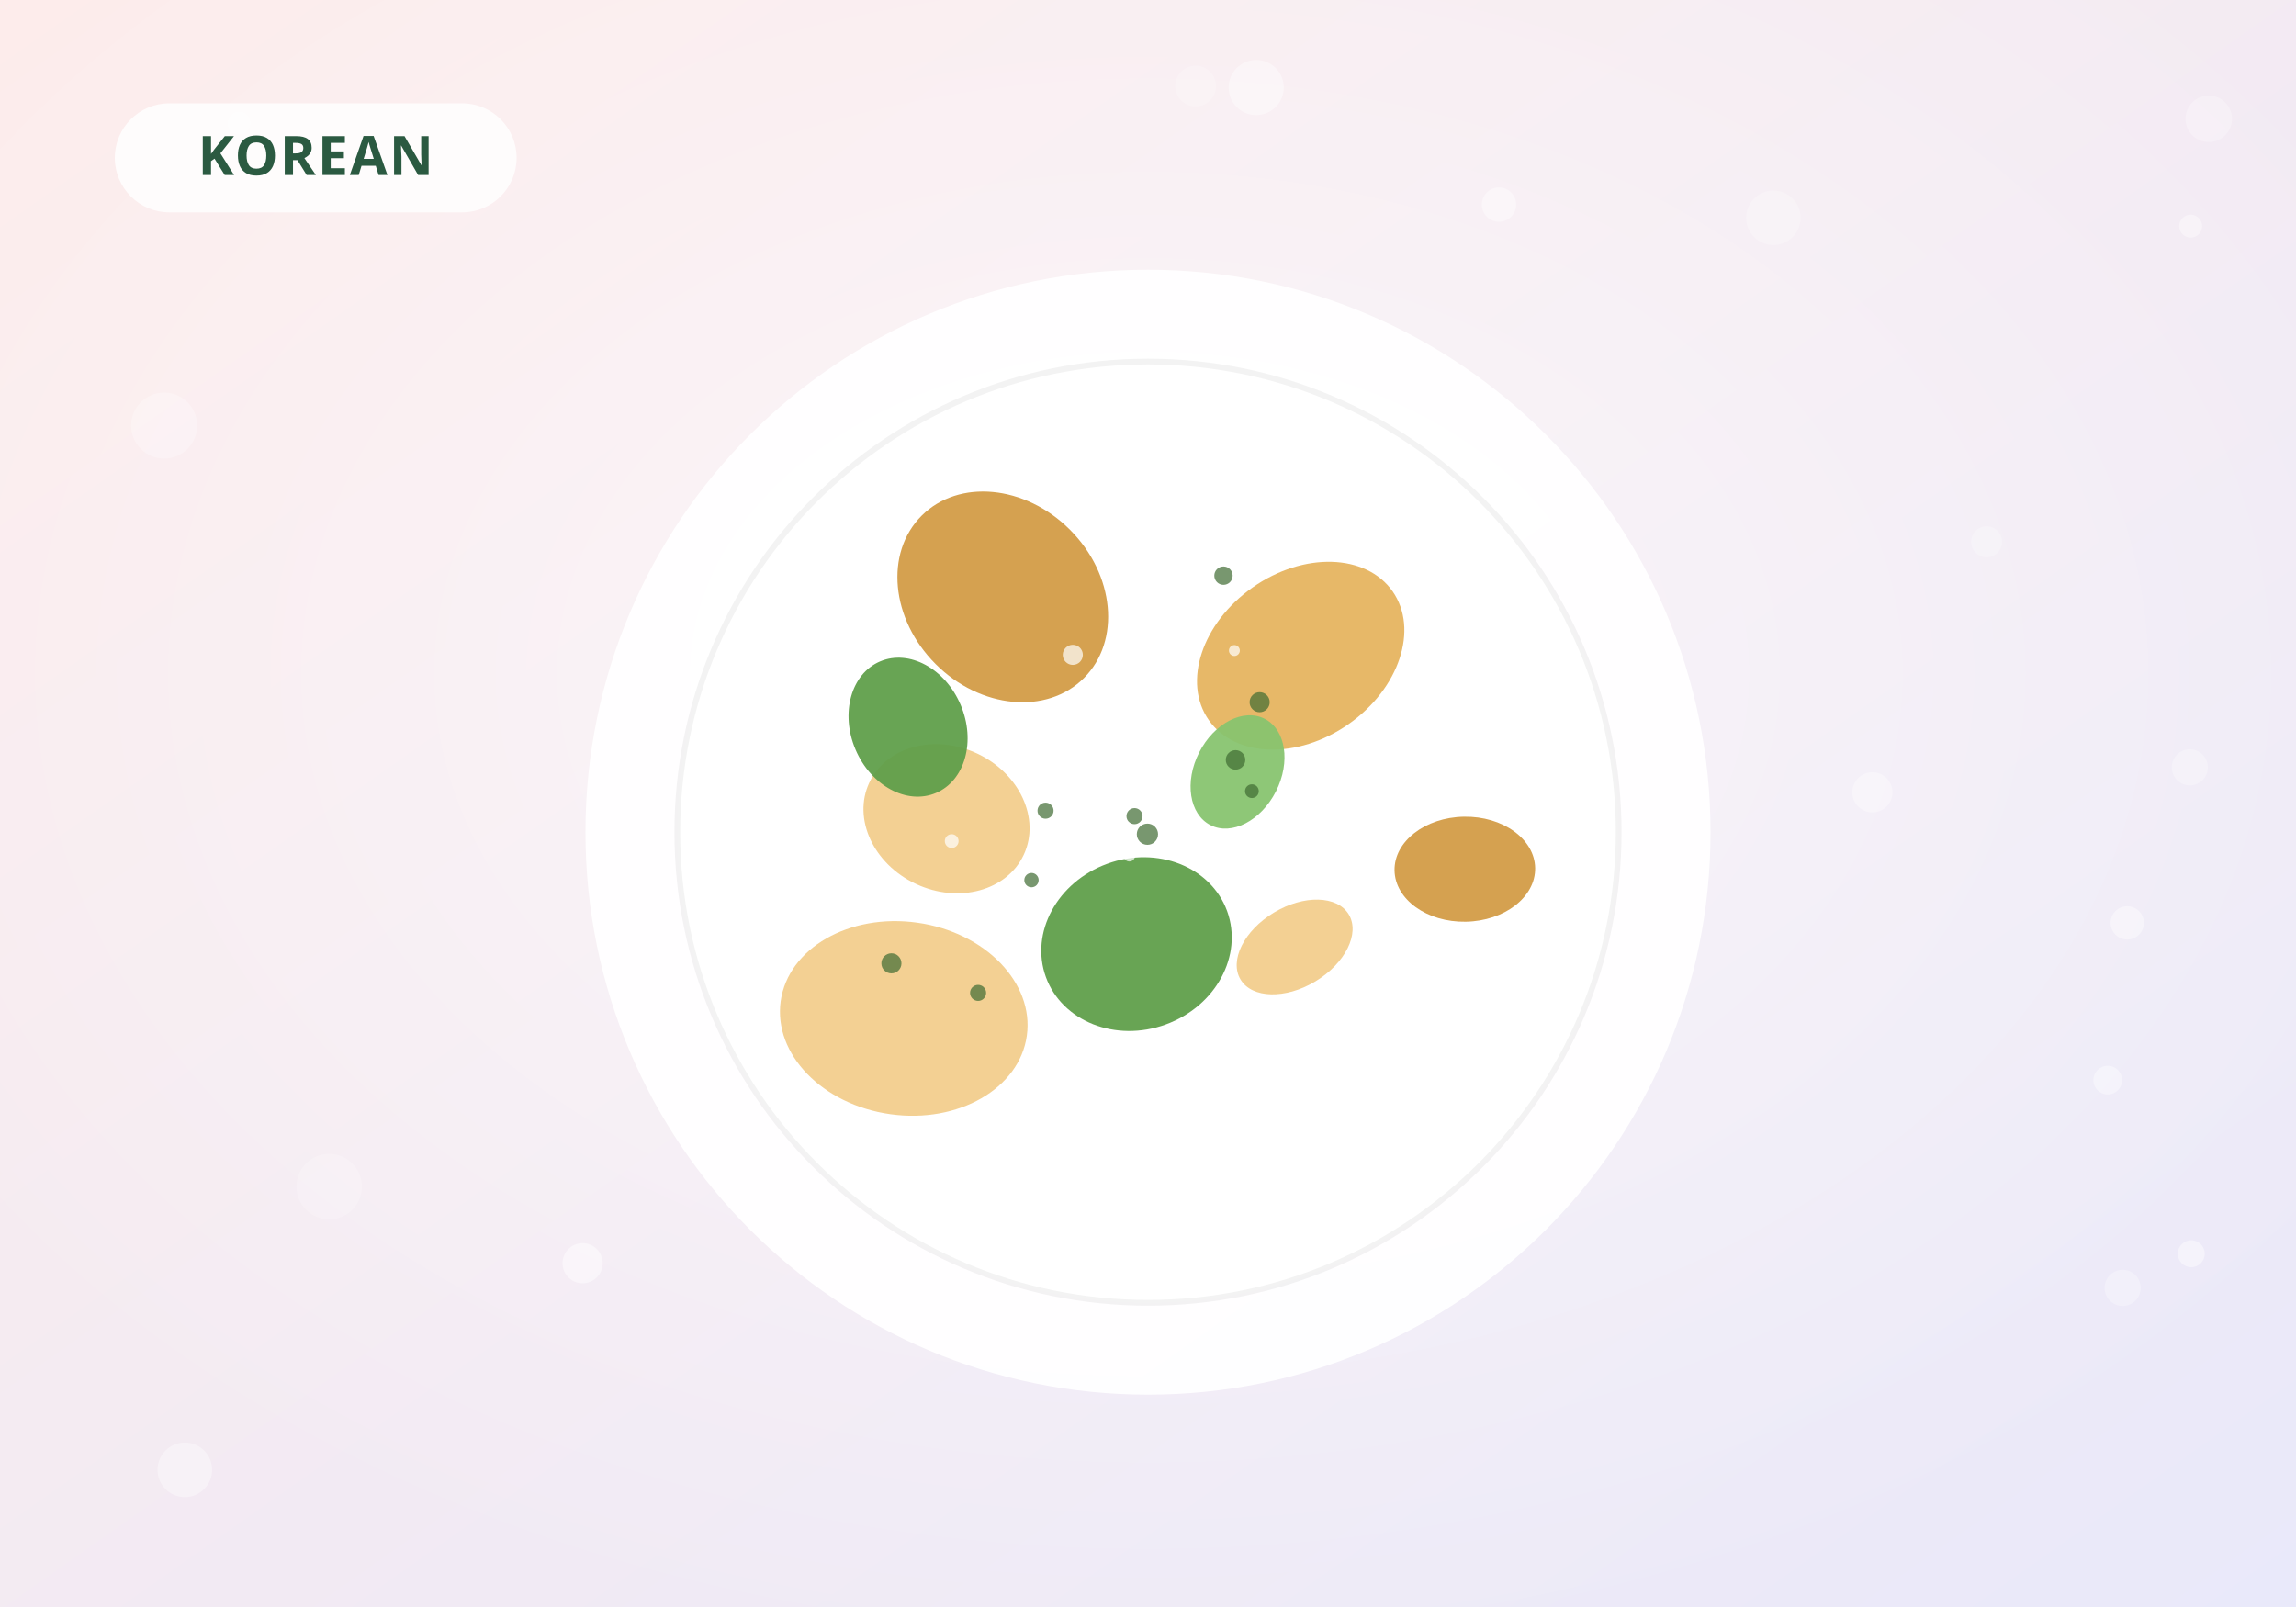
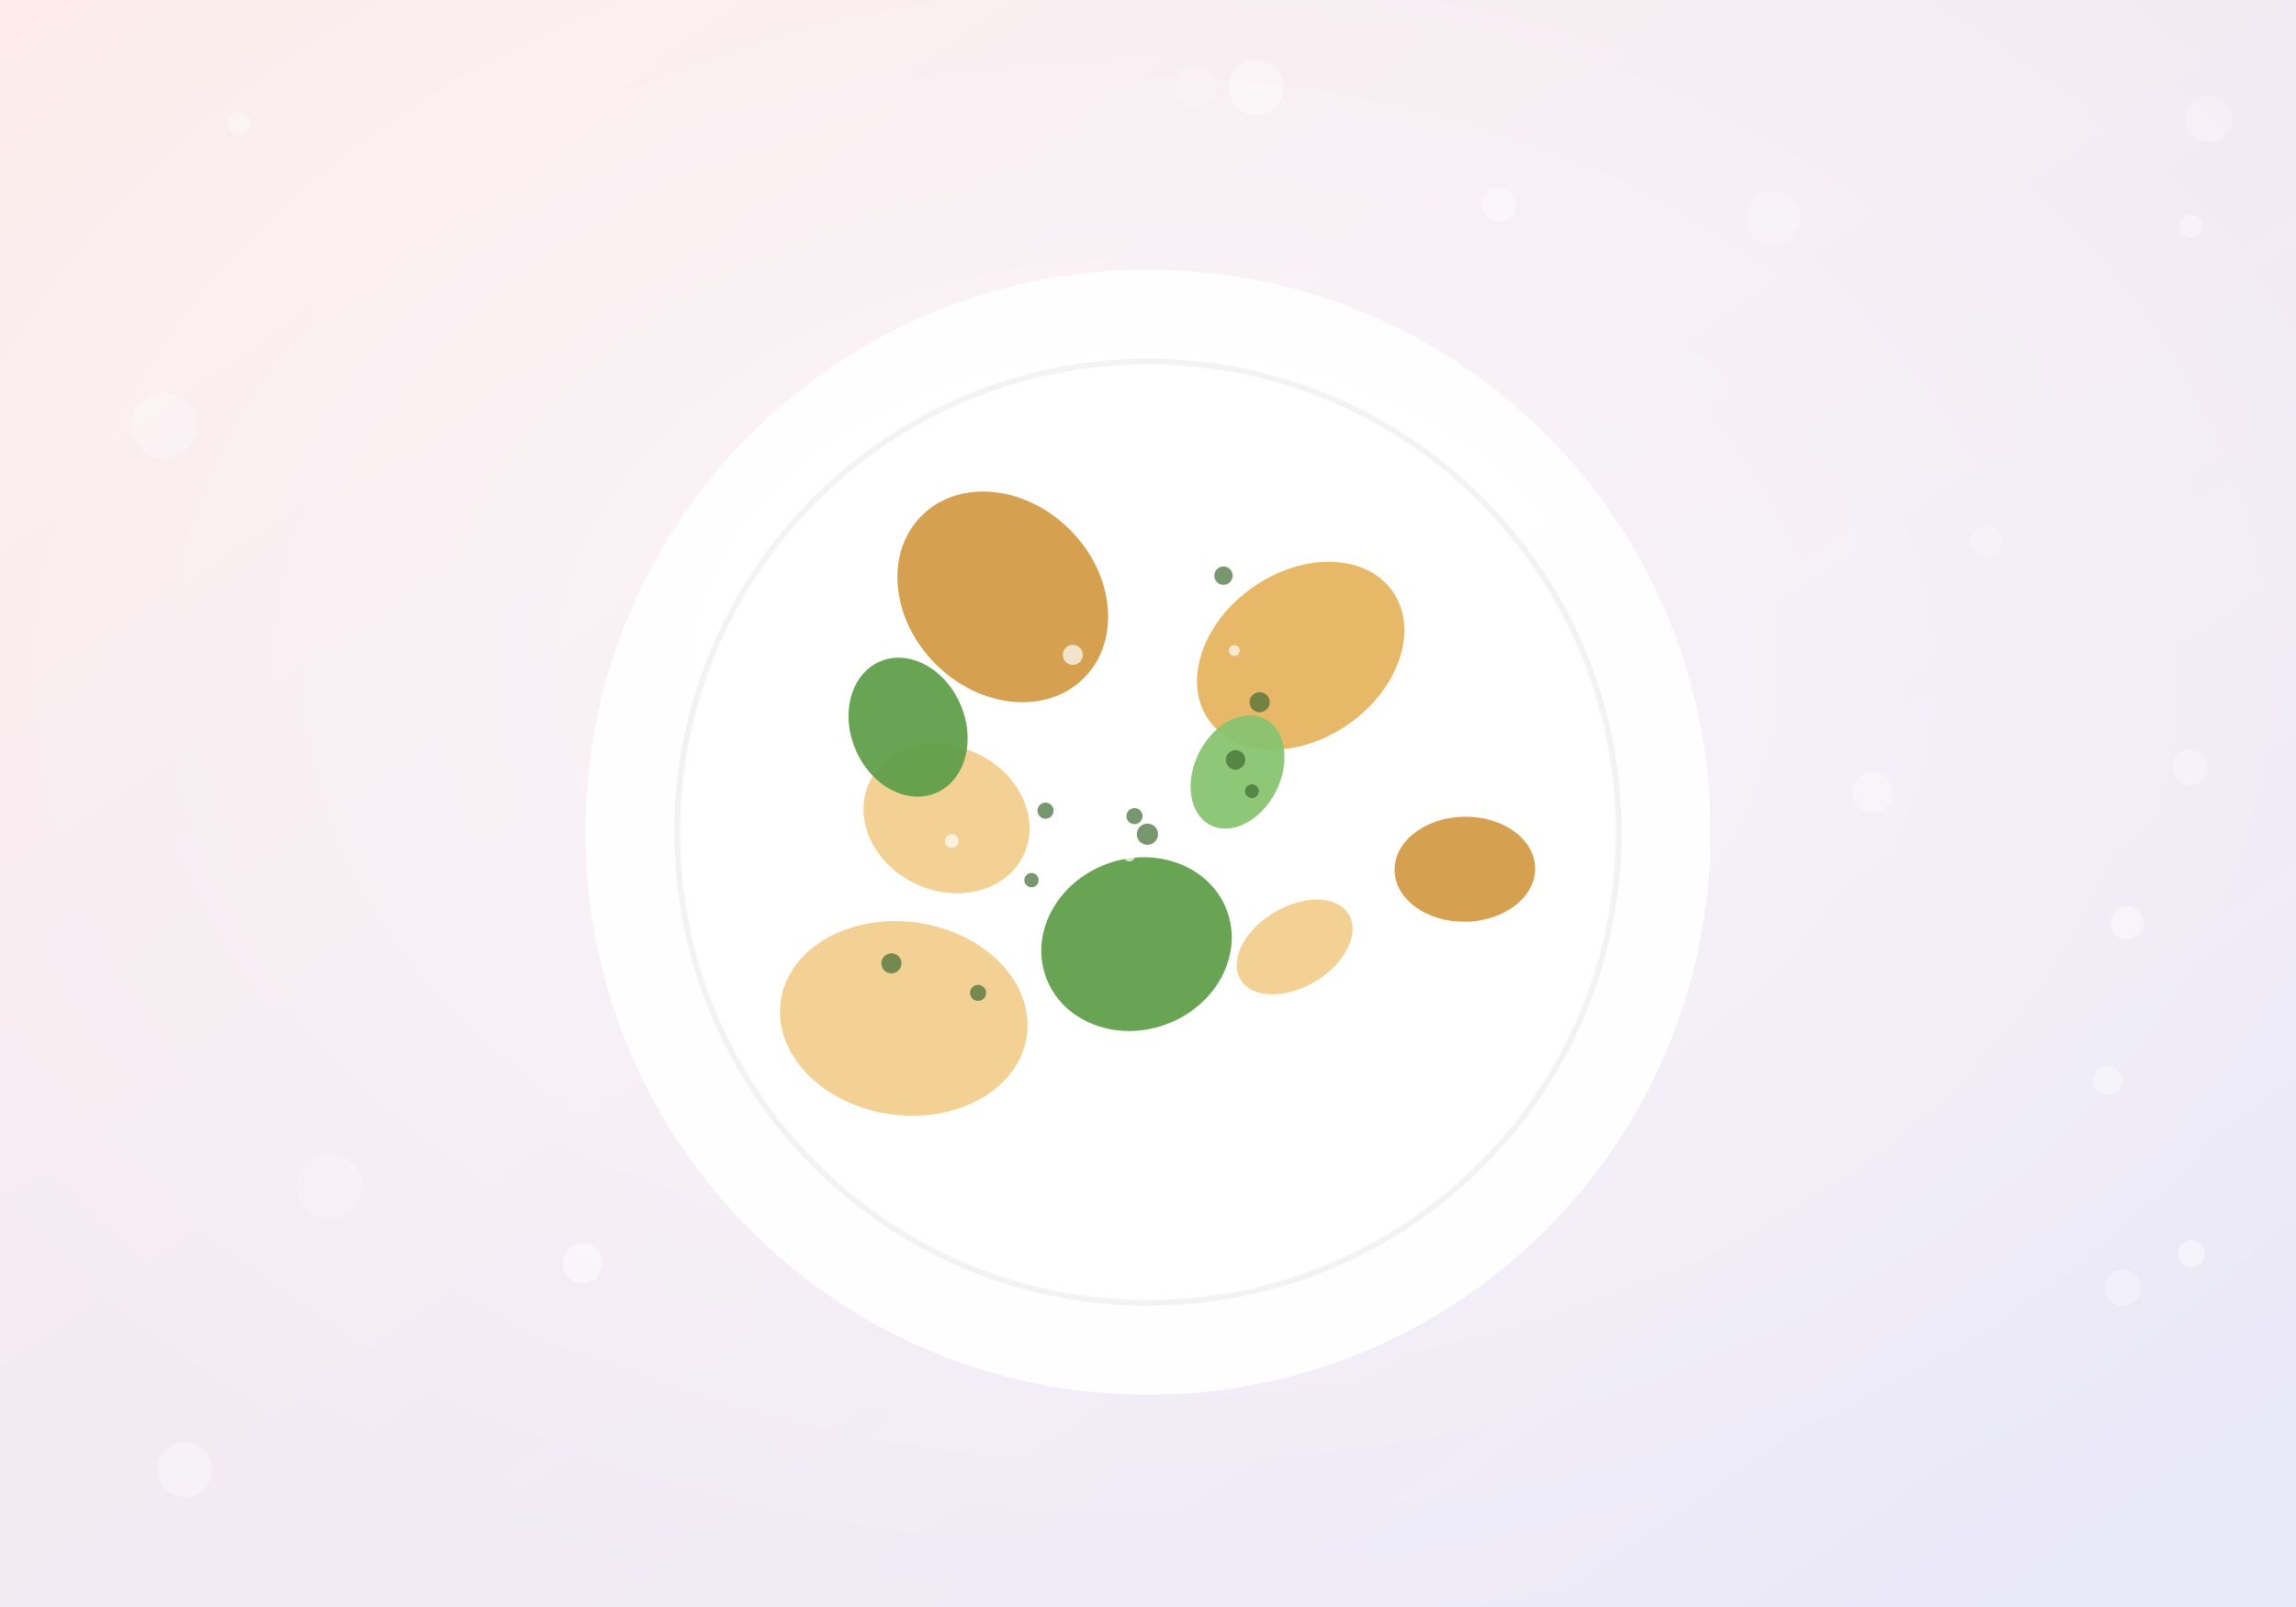
<svg xmlns="http://www.w3.org/2000/svg" viewBox="0 0 800 560" width="800" height="560" role="img" aria-label="Braised Spicy Chicken">
  <defs>
    <linearGradient id="bg" x1="0" y1="0" x2="1" y2="1">
      <stop offset="0%" stop-color="#fdeceb" />
      <stop offset="100%" stop-color="#e9e9fa" />
    </linearGradient>
    <radialGradient id="glow" cx="50%" cy="42%" r="62%">
      <stop offset="0%" stop-color="#ffffff" stop-opacity="0.55" />
      <stop offset="100%" stop-color="#ffffff" stop-opacity="0" />
    </radialGradient>
  </defs>
  <rect width="800" height="560" fill="url(#bg)" />
  <rect width="800" height="560" fill="url(#glow)" />
  <circle cx="692.2" cy="188.8" r="5.4" fill="#ffffff" opacity="0.22" />
  <circle cx="769.6" cy="41.4" r="8.1" fill="#ffffff" opacity="0.25" />
  <circle cx="83.3" cy="42.9" r="4.0" fill="#ffffff" opacity="0.33" />
  <circle cx="64.4" cy="512.2" r="9.5" fill="#ffffff" opacity="0.37" />
  <circle cx="114.7" cy="413.5" r="11.4" fill="#ffffff" opacity="0.18" />
  <circle cx="522.3" cy="71.3" r="6.0" fill="#ffffff" opacity="0.37" />
  <circle cx="416.6" cy="30.0" r="7.1" fill="#ffffff" opacity="0.18" />
  <circle cx="437.7" cy="30.5" r="9.6" fill="#ffffff" opacity="0.40" />
  <circle cx="203.0" cy="440.2" r="7.0" fill="#ffffff" opacity="0.45" />
  <circle cx="734.4" cy="376.4" r="5.0" fill="#ffffff" opacity="0.39" />
  <circle cx="741.2" cy="321.6" r="5.8" fill="#ffffff" opacity="0.40" />
  <circle cx="739.6" cy="448.8" r="6.3" fill="#ffffff" opacity="0.27" />
  <circle cx="617.9" cy="75.9" r="9.5" fill="#ffffff" opacity="0.22" />
  <circle cx="57.2" cy="148.3" r="11.5" fill="#ffffff" opacity="0.25" />
  <circle cx="763.5" cy="436.9" r="4.7" fill="#ffffff" opacity="0.42" />
  <circle cx="652.4" cy="276.1" r="7.0" fill="#ffffff" opacity="0.33" />
  <circle cx="763.0" cy="267.4" r="6.3" fill="#ffffff" opacity="0.26" />
  <circle cx="763.3" cy="78.8" r="4.0" fill="#ffffff" opacity="0.38" />
  <circle cx="400" cy="290" r="196" fill="#ffffff" opacity="0.96" />
  <circle cx="400" cy="290" r="164" fill="#ffffff" />
  <circle cx="400" cy="290" r="164" fill="none" stroke="#000000" stroke-opacity="0.05" stroke-width="2" />
  <ellipse cx="510.4" cy="302.9" rx="24.5" ry="18.3" fill="#d29b45" opacity="0.94" transform="rotate(179 510.4 302.9)" />
  <ellipse cx="451.1" cy="330.0" rx="22.0" ry="14.0" fill="#f2cd8c" opacity="0.94" transform="rotate(149 451.1 330.0)" />
  <ellipse cx="396.0" cy="329.0" rx="33.6" ry="29.8" fill="#5f9e49" opacity="0.94" transform="rotate(160 396.0 329.0)" />
  <ellipse cx="314.9" cy="354.9" rx="43.3" ry="33.7" fill="#f2cd8c" opacity="0.94" transform="rotate(8 314.9 354.9)" />
  <ellipse cx="329.8" cy="285.3" rx="29.7" ry="25.1" fill="#f2cd8c" opacity="0.94" transform="rotate(25 329.8 285.3)" />
  <ellipse cx="316.4" cy="253.4" rx="24.9" ry="19.9" fill="#5f9e49" opacity="0.94" transform="rotate(67 316.4 253.4)" />
  <ellipse cx="349.4" cy="208.0" rx="40.0" ry="33.1" fill="#d29b45" opacity="0.94" transform="rotate(45 349.4 208.0)" />
  <ellipse cx="453.2" cy="228.5" rx="39.1" ry="29.1" fill="#e6b45f" opacity="0.94" transform="rotate(145 453.2 228.5)" />
  <ellipse cx="431.2" cy="269.0" rx="20.8" ry="15.0" fill="#87c46f" opacity="0.94" transform="rotate(117 431.2 269.0)" />
  <circle cx="436.2" cy="275.7" r="2.4" fill="#3f6b32" opacity="0.7" />
  <circle cx="395.3" cy="284.4" r="2.8" fill="#3f6b32" opacity="0.7" />
  <circle cx="403.8" cy="279.1" r="2.1" fill="#ffffff" opacity="0.7" />
  <circle cx="399.8" cy="290.7" r="3.7" fill="#3f6b32" opacity="0.7" />
  <circle cx="373.8" cy="228.2" r="3.5" fill="#ffffff" opacity="0.7" />
  <circle cx="331.6" cy="293.1" r="2.4" fill="#ffffff" opacity="0.7" />
  <circle cx="382.2" cy="363.6" r="3.9" fill="#ffffff" opacity="0.7" />
  <circle cx="430.5" cy="264.8" r="3.4" fill="#3f6b32" opacity="0.7" />
  <circle cx="359.4" cy="306.7" r="2.5" fill="#3f6b32" opacity="0.7" />
  <circle cx="426.3" cy="200.6" r="3.2" fill="#3f6b32" opacity="0.7" />
  <circle cx="393.5" cy="298.2" r="2.0" fill="#ffffff" opacity="0.7" />
  <circle cx="430.1" cy="226.7" r="1.9" fill="#ffffff" opacity="0.7" />
  <circle cx="340.8" cy="346.0" r="2.8" fill="#3f6b32" opacity="0.7" />
  <circle cx="310.6" cy="335.7" r="3.5" fill="#3f6b32" opacity="0.7" />
  <circle cx="438.9" cy="244.7" r="3.5" fill="#3f6b32" opacity="0.7" />
  <circle cx="364.3" cy="282.5" r="2.8" fill="#3f6b32" opacity="0.7" />
-   <g>
-     <rect x="40" y="36" rx="19" ry="19" width="140" height="38" fill="#ffffff" opacity="0.82" />
-     <text x="110" y="61" text-anchor="middle" font-family="Segoe UI, system-ui, sans-serif" font-size="19" font-weight="700" fill="#2b5a41" letter-spacing="0.6">KOREAN</text>
-   </g>
</svg>
